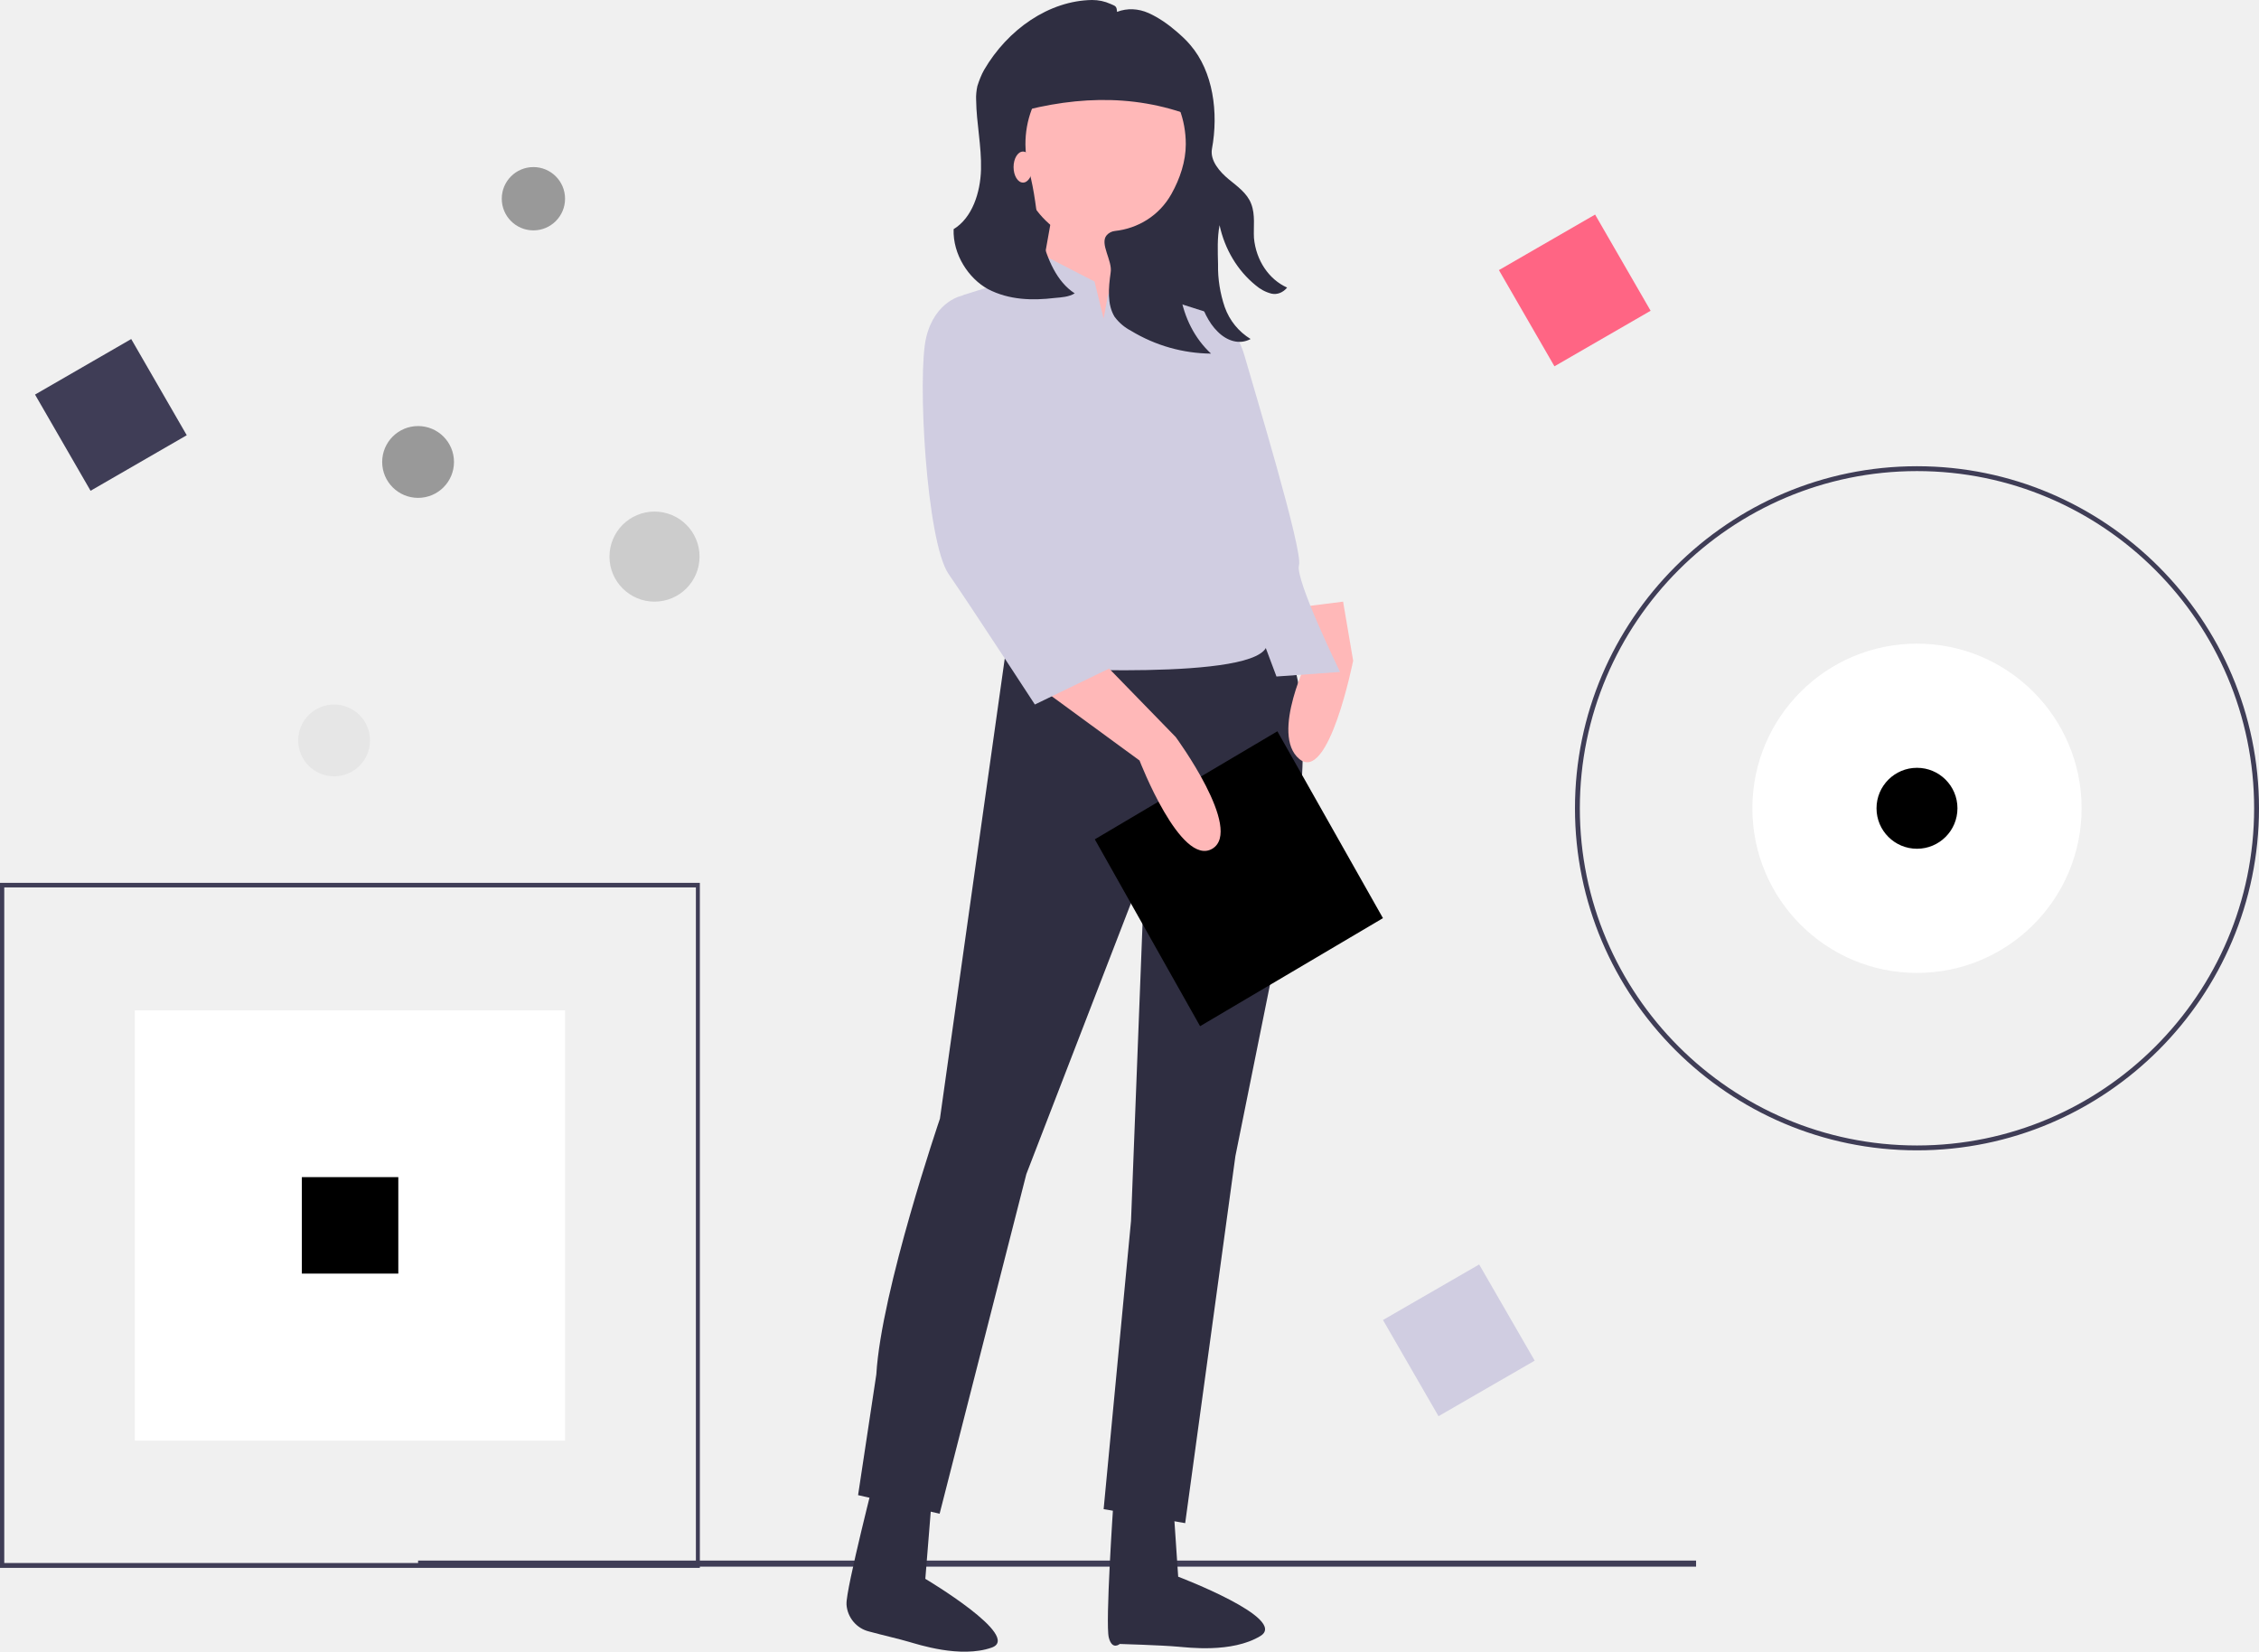
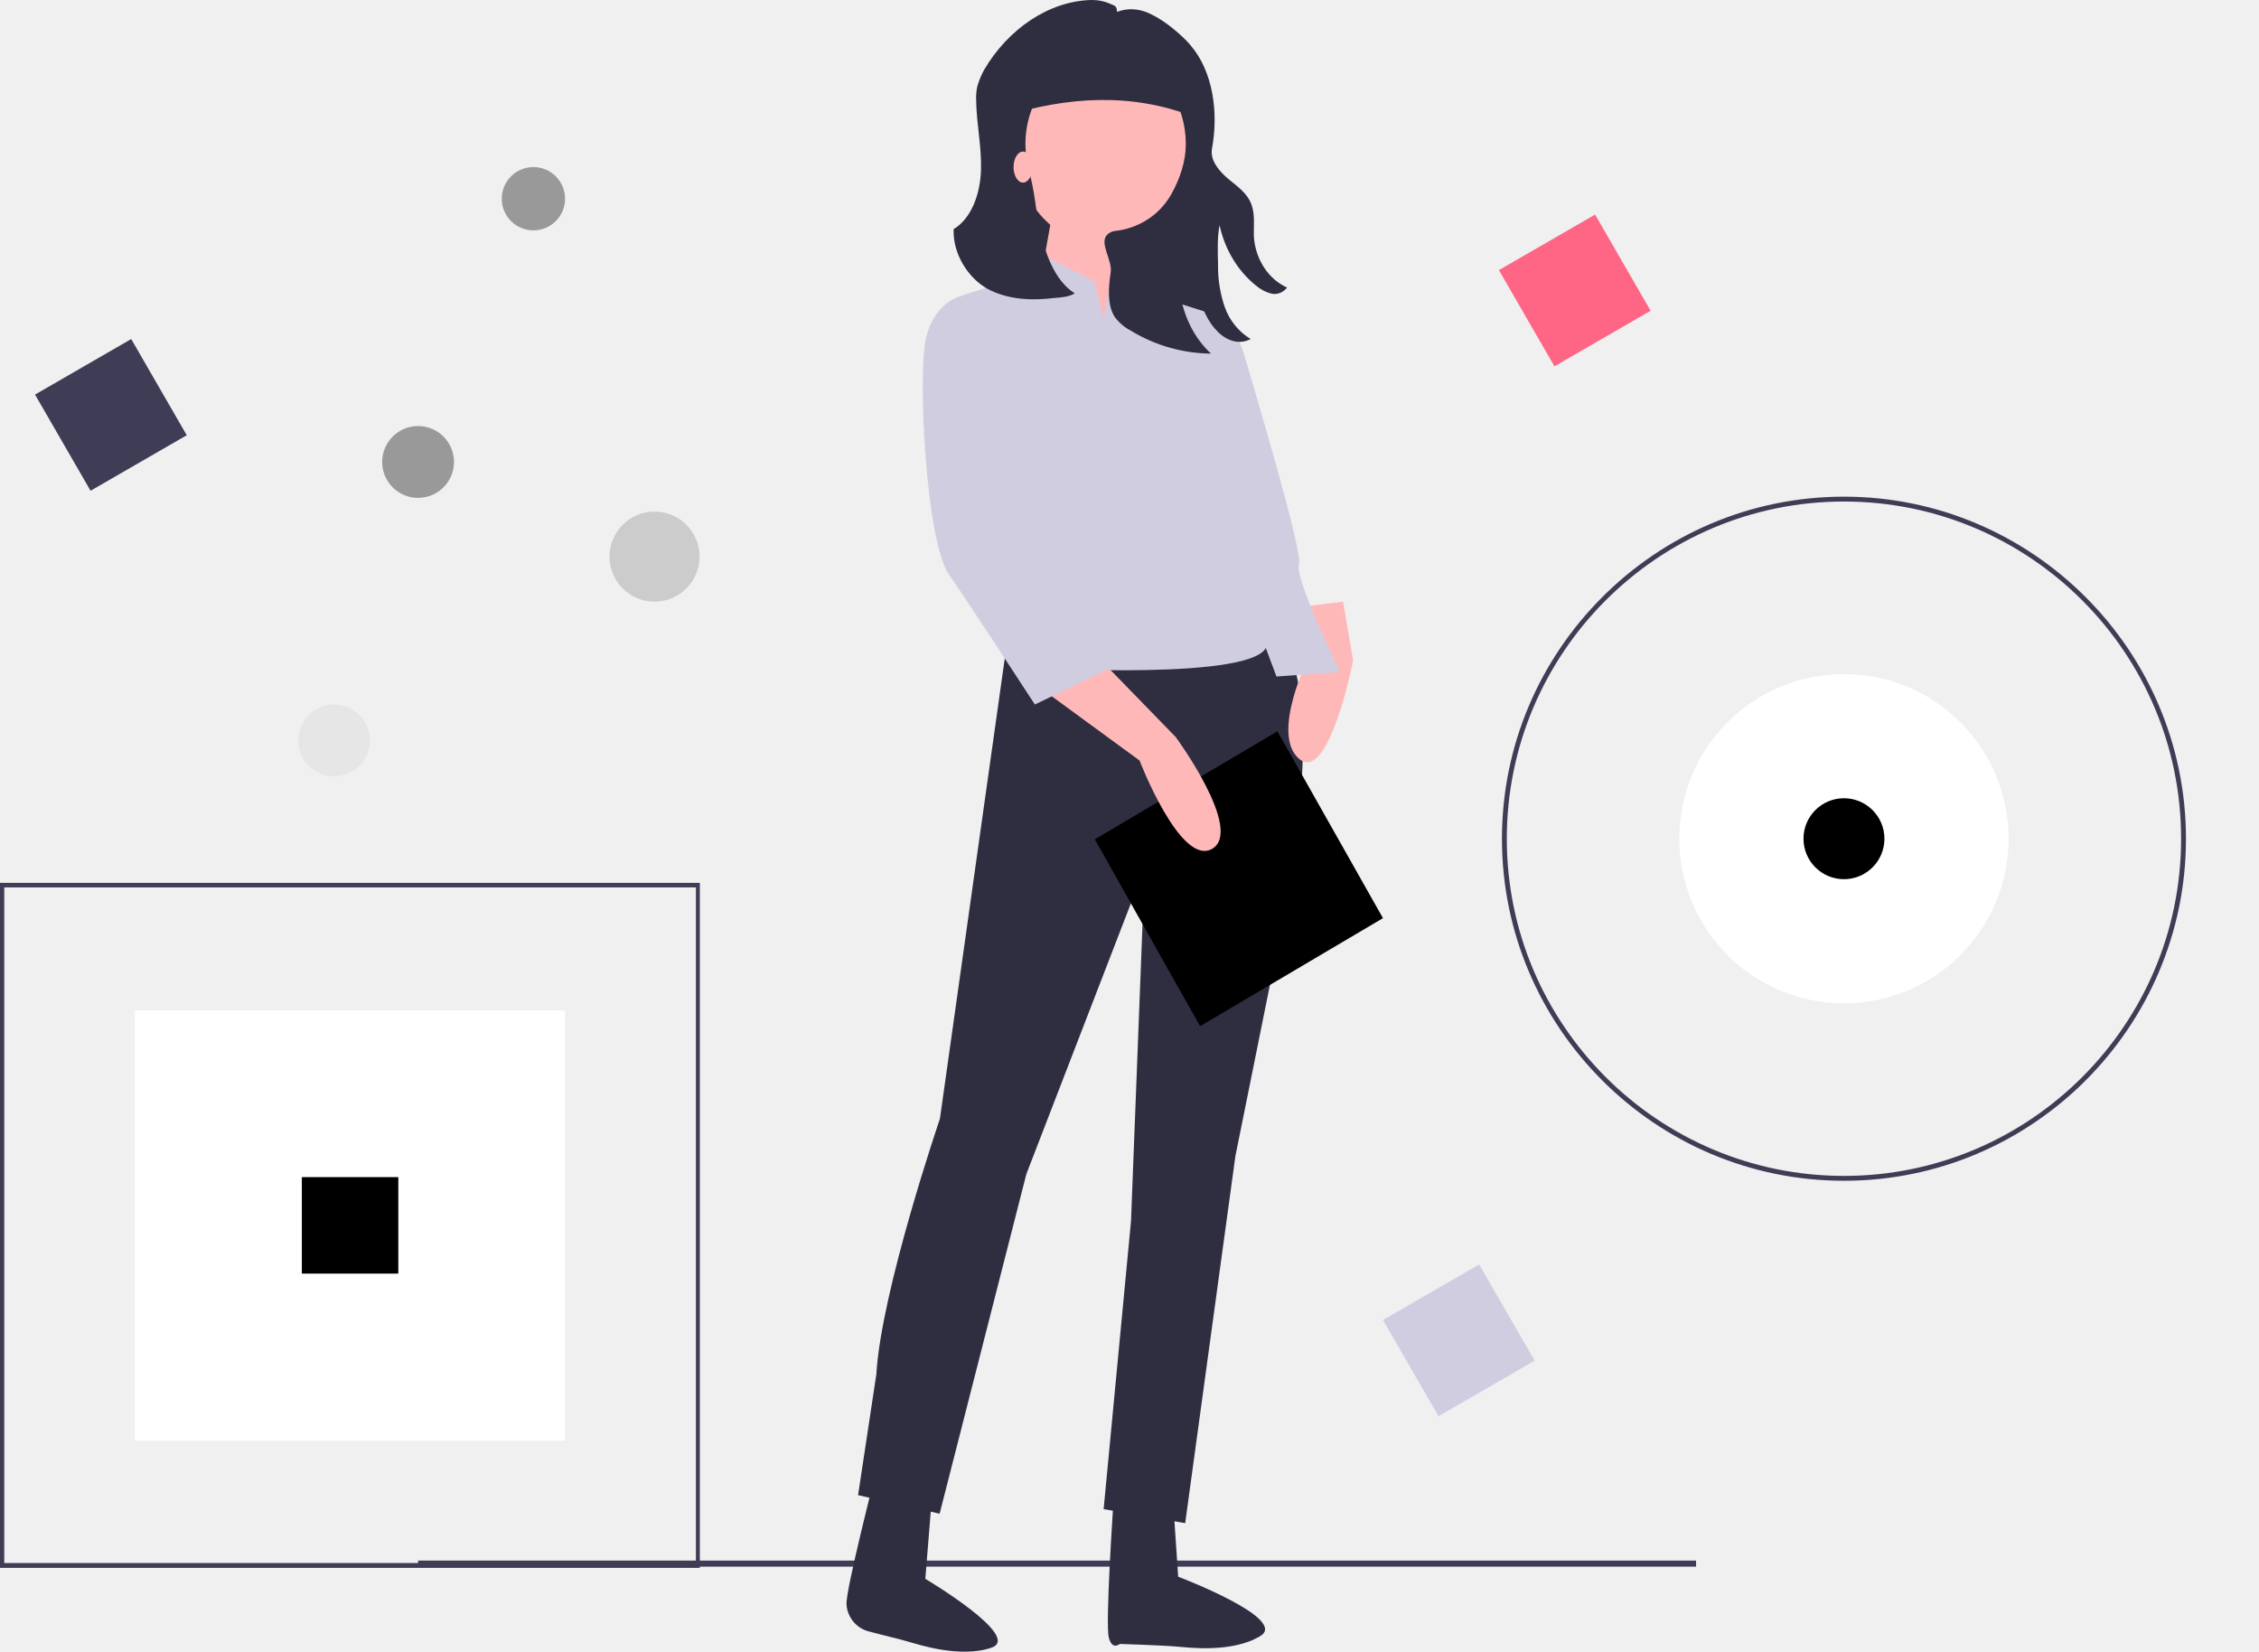
<svg xmlns="http://www.w3.org/2000/svg" version="1.1" id="a2a78cae-10a9-444f-b979-915660fd0031" x="0px" y="0px" viewBox="0 0 742.4 542.8" style="enable-background:new 0 0 742.4 542.8;" xml:space="preserve">
  <defs id="defs65" />
  <style type="text/css" id="style2">
	.st0{fill:#3F3D56;}
	.st1{fill:#FF6584;}
	.st2{fill:#D0CDE1;}
	.st3{fill:#FFFFFF;}
	.st4{fill:#2F2E41;}
	.st5{fill:#FFB8B8;}
	.st6{fill:#CCCCCC;}
	.st7{fill:#E6E6E6;}
	.st8{fill:#999999;}
</style>
  <rect x="44.3" y="332" width="141.4" height="141.4" id="rect4" style="fill:#ffffff" />
  <rect x="137.4" y="512.8" class="st0" width="420" height="2" id="rect6" />
  <path class="st0" d="M230,515.2H0V290.1h230V515.2z M1.4,513.6h227.3v-222H1.4V513.6z" id="path8" />
-   <path class="st0" d="M630,378c-62,0-112.4-50.5-112.4-112.4S568.1,153.2,630,153.2s112.4,50.5,112.4,112.4S692,378,630,378z   M630,154.8c-61.1,0-110.8,49.7-110.8,110.8S568.9,376.4,630,376.4s110.8-49.7,110.8-110.8S691.1,154.8,630,154.8L630,154.8z" id="path10" />
-   <circle cx="630" cy="265.6" r="54.1" id="circle12" style="fill:#ffffff" />
+   <path class="st0" d="m 606,388 c -62,0 -112.4,-50.5 -112.4,-112.4 0,-61.9 50.5,-112.4 112.4,-112.4 61.9,0 112.4,50.5 112.4,112.4 C 718.4,337.5 668,388 606,388 Z m 0,-223.2 c -61.1,0 -110.8,49.7 -110.8,110.8 0,61.1 49.7,110.8 110.8,110.8 61.1,0 110.8,-49.7 110.8,-110.8 0,-61.1 -49.7,-110.8 -110.8,-110.8 z" id="path10" />
+   <circle cx="606" cy="275.6" r="54.1" id="circle12" style="fill:#ffffff" />
  <rect x="499.3" y="77.2" transform="matrix(0.866 -0.5 0.5 0.866 21.6095 271.5515)" class="st1" width="36.5" height="36.5" id="rect14" />
  <rect x="18.2" y="118.1" transform="matrix(0.866 -0.5 0.5 0.866 -63.2981 36.4824)" class="st0" width="36.5" height="36.5" id="rect16" />
  <rect x="461.2" y="422.2" transform="matrix(0.866 -0.5 0.5 0.866 -155.9949 298.7245)" class="st2" width="36.5" height="36.5" id="rect18" />
  <rect x="99.2" y="386.8" class="st3" width="31.7" height="31.7" id="rect20" style="fill:#000000" />
-   <circle class="st3" cx="630" cy="265.6" r="13.3" id="circle22" style="fill:#000000" />
+   <circle class="st3" cx="606" cy="275.6" r="13.3" id="circle22" style="fill:#000000" />
  <polygon class="st4" points="396.3,111.6 334.9,113.2 326.6,38.3 396.3,38.3 " id="polygon24" />
  <path class="st4" d="M331.3,208.6l-22.4,159c0,0-19.3,56.5-20.9,84l-6,39.7l26.8,6.1l28.5-111.6l38.9-100.7l-4.5,116.1l-9,94.7  l26.8,4.6L406,379.9l17.9-88.7c0,0,13.5-76.4-7.4-84L331.3,208.6z" id="path26" />
  <path class="st4" d="M307.1,481.6l-3,37.2c0,0,32,19,21.8,22.6c-10.3,3.6-24.3-1.1-27.2-1.9c-3-0.9-8.7-2.2-13.1-3.4  c-4.1-1-7.1-4.6-7.4-8.8c0-0.1,0-0.1,0-0.2c-0.3-4.6,9.9-44.3,9.9-44.3L307.1,481.6z" id="path28" />
  <path class="st4" d="M384.8,482.6l2.4,35.5c0,0,36.4,13.8,27,19.5s-24.1,3.7-27,3.5c-5.5-0.5-19.2-0.9-19.2-0.9s-2.5,2.2-3.6-2.1  c-1.2-4.5,1.5-44.1,1.5-44.1L384.8,482.6z" id="path30" />
  <ellipse class="st5" cx="362.7" cy="50" rx="28.3" ry="30.4" id="ellipse32" />
  <polygon class="st5" points="346.2,68.1 340.2,101.7 365.7,113.9 371.5,71.2 " id="polygon34" />
  <path class="st2" d="M362.7,104.7l-3-12.2l-17.9-9.2l-6,7.6L316.4,97l22.3,122.4c0,0,76.1,4.6,77.7-7.6  c1.6-12.1-14.9-45.9-14.9-45.9s4.5-16.7,3-26l-6-36.7l-23.9-7.6l-5.5-6.8l-5,8.2L362.7,104.7z" id="path36" />
  <path class="st4" d="M329.6,38.3c21.3-6.6,42.2-7.9,62.6,0V24.9c0-4.8-5-8.7-11.1-8.7h-42.6c-4.9,0-8.9,3.1-8.9,6.9l0,0V38.3  L329.6,38.3z" id="path38" />
  <polygon points="359.8,275.8 419.8,240.3 454.5,301.7 394.4,337.2 " id="polygon40" />
  <path class="st5" d="M343.2,227l31.3,22.9c0,0,13.5,35.1,23.9,29c10.4-6.2-12-36.7-12-36.7l-25.3-26L343.2,227z" id="path42" />
  <path class="st5" d="M441.4,197.7l3.3,19.4c0,0-8,40.4-17.7,32.3s3.3-33.9,3.3-33.9l-1.6-16.2L441.4,197.7z" id="path44" />
  <path class="st2" d="M320.9,100.2l-4.5-3.1c0,0-9,1.5-12,13.7s0,67.3,7.4,77.9c7.4,10.7,28.3,42.8,28.3,42.8l28.3-13.7l-29.9-35.1  l-7.4-44.3L320.9,100.2z" id="path46" />
  <path class="st2" d="M386.6,106.3l12-3.1c0,0,7.4,3.1,10.4,13.7s19.3,64.2,17.9,68.8s13.5,35.1,13.5,35.1l-20.9,1.5l-12-32l-12-32  L386.6,106.3z" id="path48" />
  <path class="st4" d="M313.4,75.3c6.1-3.7,8.8-12,9-19.6c0.2-7.7-1.5-15.2-1.6-22.8c-0.1-1.5,0.1-3.2,0.4-4.6  c0.6-1.9,1.3-3.7,2.2-5.3c7.8-13.4,21.4-22.8,35.5-23c2.1,0,4.1,0.4,6.1,1.3c1.5,0.7,2,0.6,2.1,2.6c3.4-1.3,7-1.1,10.4,0.4  c3.3,1.5,6.3,3.6,9.1,6c1.6,1.4,3.2,2.8,4.6,4.5c7.5,8.7,9.3,22.2,7.1,34.1c-0.7,3.9,2.6,7.6,5.5,10c2.8,2.3,6.1,4.6,7.4,8.1  c1.4,3.6,0.7,7.6,0.9,11.2c0.7,7.4,4.9,13.6,10.9,16.3c-1.3,1.6-3.2,2.4-5.1,2c-2-0.5-3.8-1.5-5.3-2.8c-5.9-4.8-10.1-11.8-11.8-19.7  c-0.8,4.2-0.6,8.5-0.5,12.9c-0.1,4.8,0.7,9.6,2.2,14c1.6,4.5,4.6,8.1,8.5,10.5c-3.7,2-7.8,0.6-10.8-2.4c-3.1-3-5-7.4-6.3-11.7  c-2.1-7.2-2.9-14.6-2.4-22.1c-3.5,6.4-4.7,14.1-3.6,21.6c1.3,7.6,4.7,14.4,10.1,19.4c-9.2-0.1-18.2-2.6-26.3-7.5  c-2.1-1.1-3.9-2.6-5.4-4.6c-2.5-4.1-2-9.5-1.3-14.5c0.7-3.9-3.7-9.5-1.3-12.3c0.7-0.8,1.7-1.3,2.7-1.4c7.5-0.8,14.6-5,18.6-12.2  c2.8-5,4.7-10.7,4.7-16.3c0-16.4-11.8-29.5-26.4-29.4c-14.5,0-26.4,13.3-26.3,29.5c0,3,0.5,5.9,1.2,8.7c0.9,3.3,1.5,6.6,2,10  c0.5,3.9,1.2,7.8,2.1,11.6c1.9,7.4,5,14.8,10.9,18.6c-2,1.2-4.3,1.3-6.5,1.5c-7.4,0.9-15.1,0.7-22-2.9  C318.3,91.5,313.1,83.6,313.4,75.3z" id="path50" />
  <ellipse class="st5" cx="336.2" cy="54.9" rx="3.1" ry="5.1" id="ellipse52" />
  <circle class="st6" cx="215.1" cy="182.9" r="14.8" id="circle54" />
  <circle class="st7" cx="109.8" cy="243.3" r="11.8" id="circle56" />
  <circle class="st8" cx="137.4" cy="151.8" r="11.8" id="circle58" />
  <circle class="st8" cx="175.3" cy="65.3" r="10.4" id="circle60" />
</svg>
